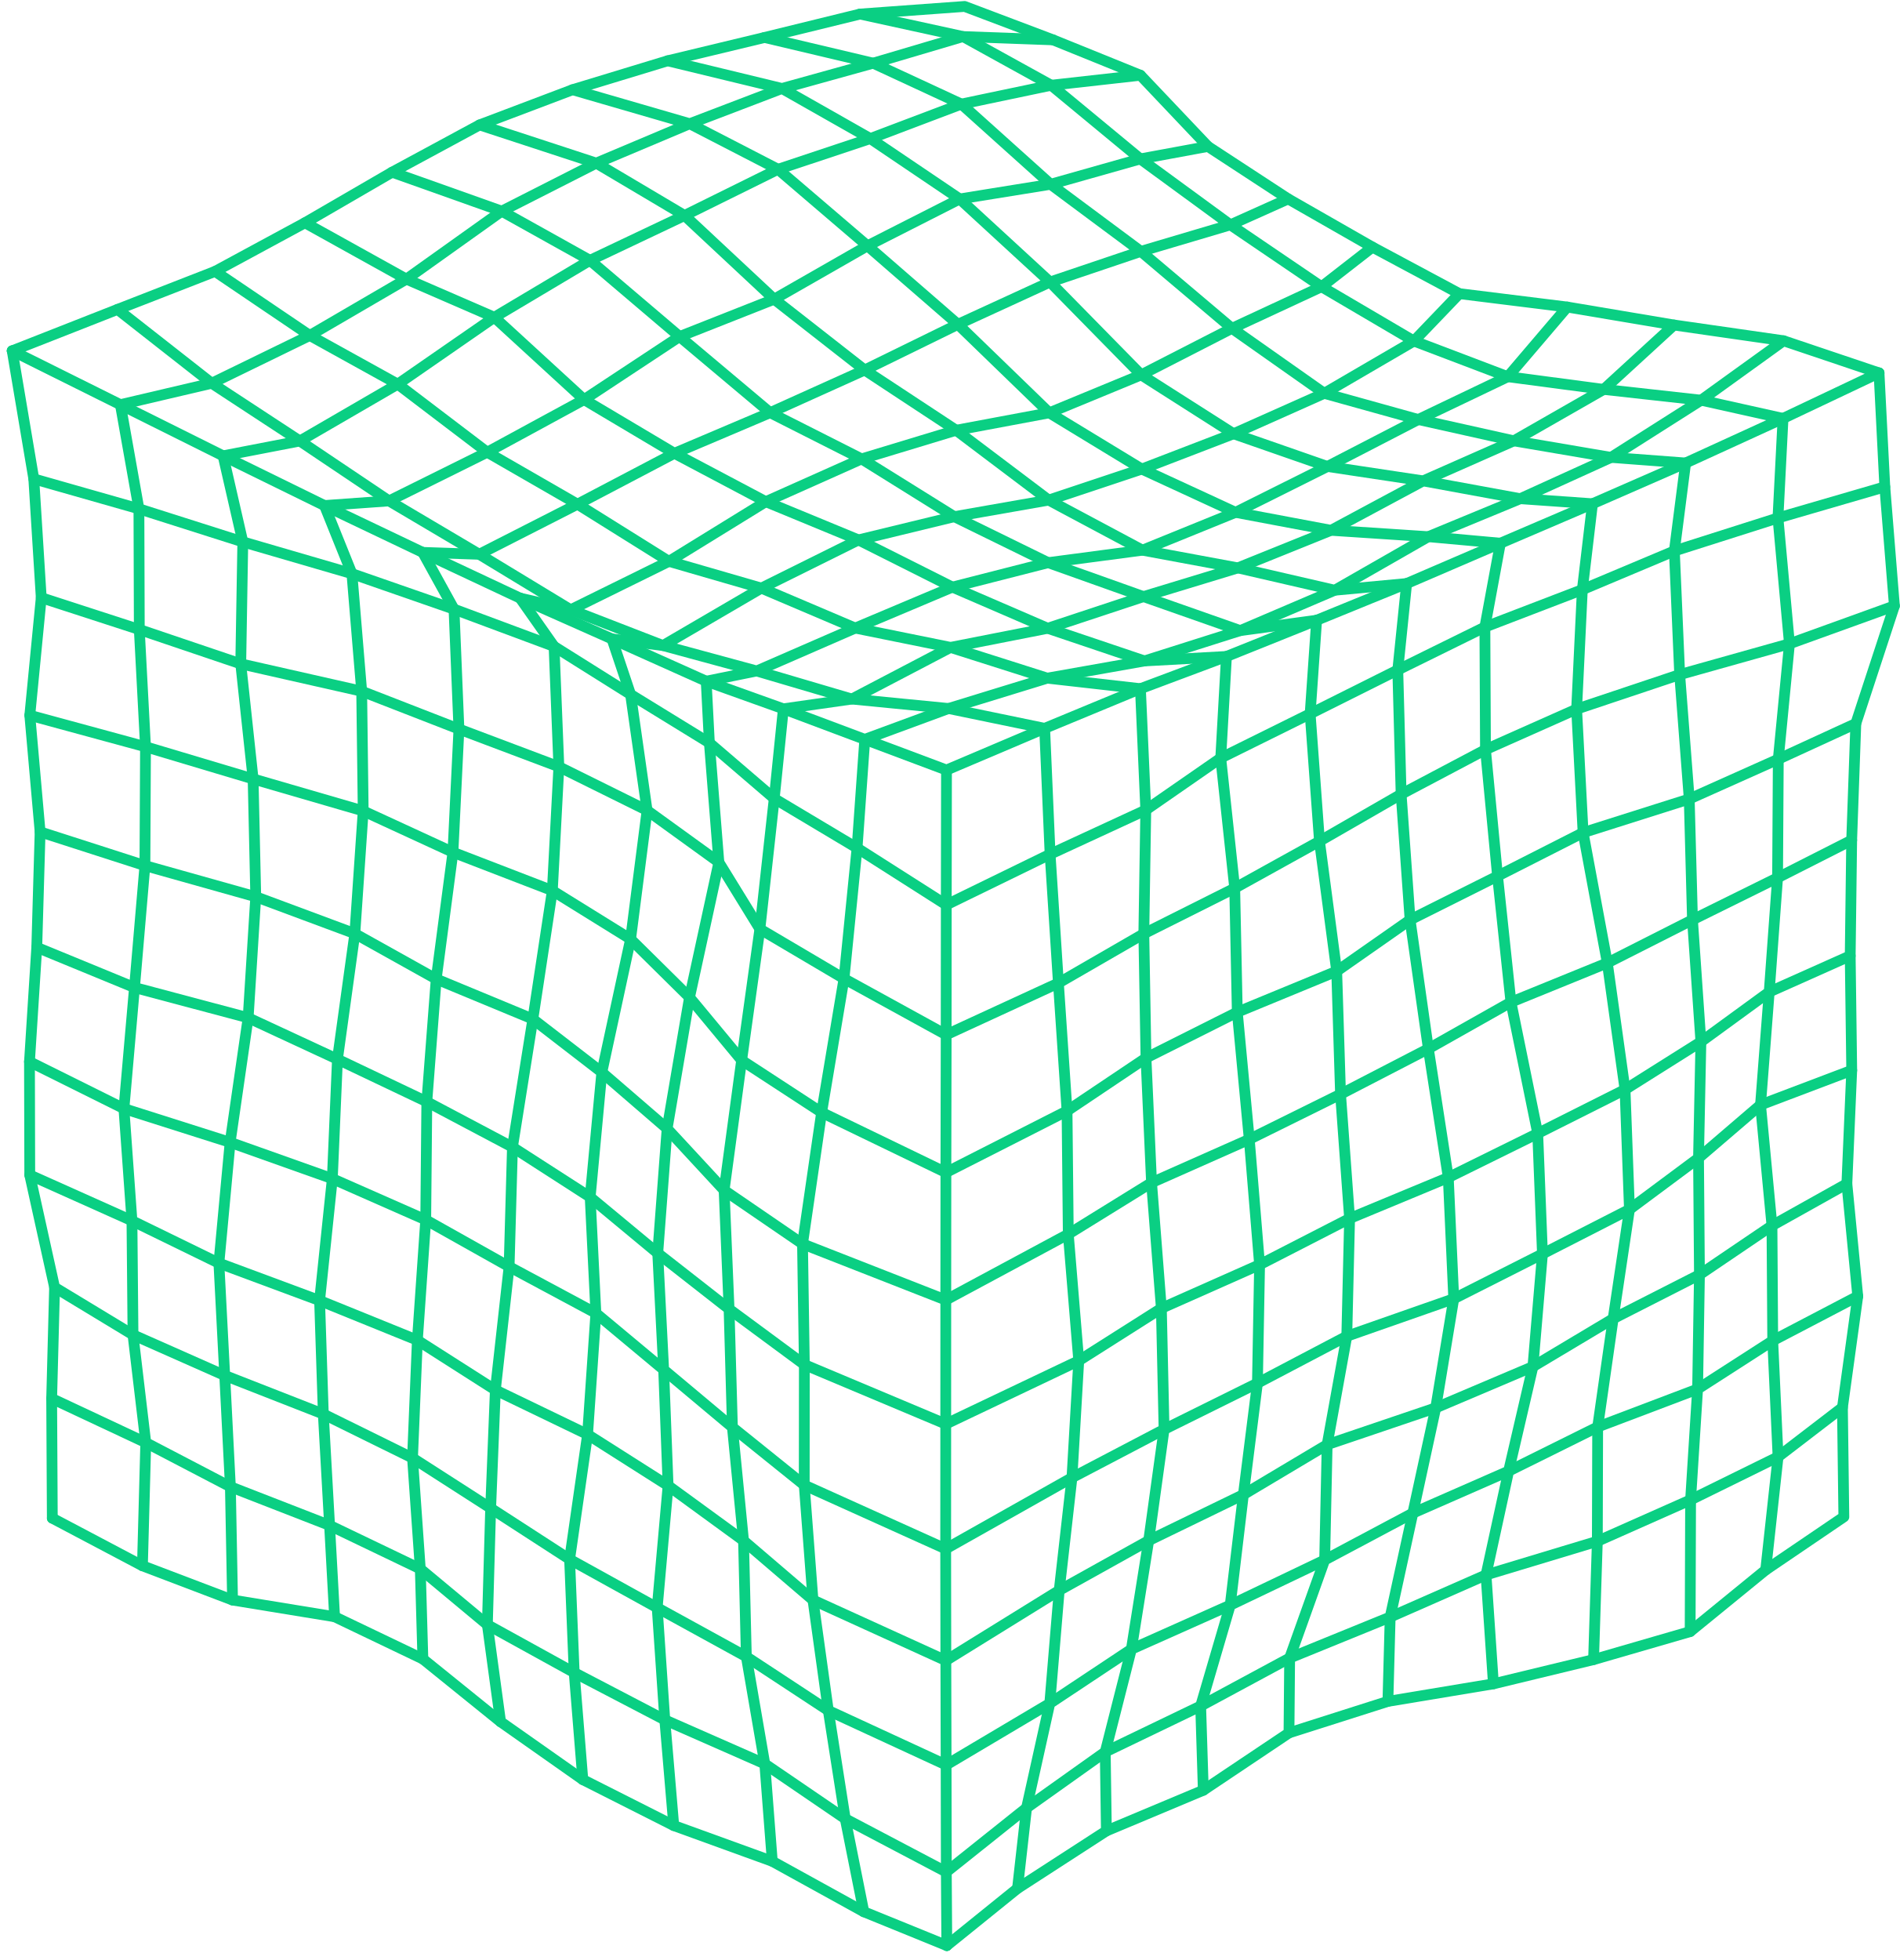
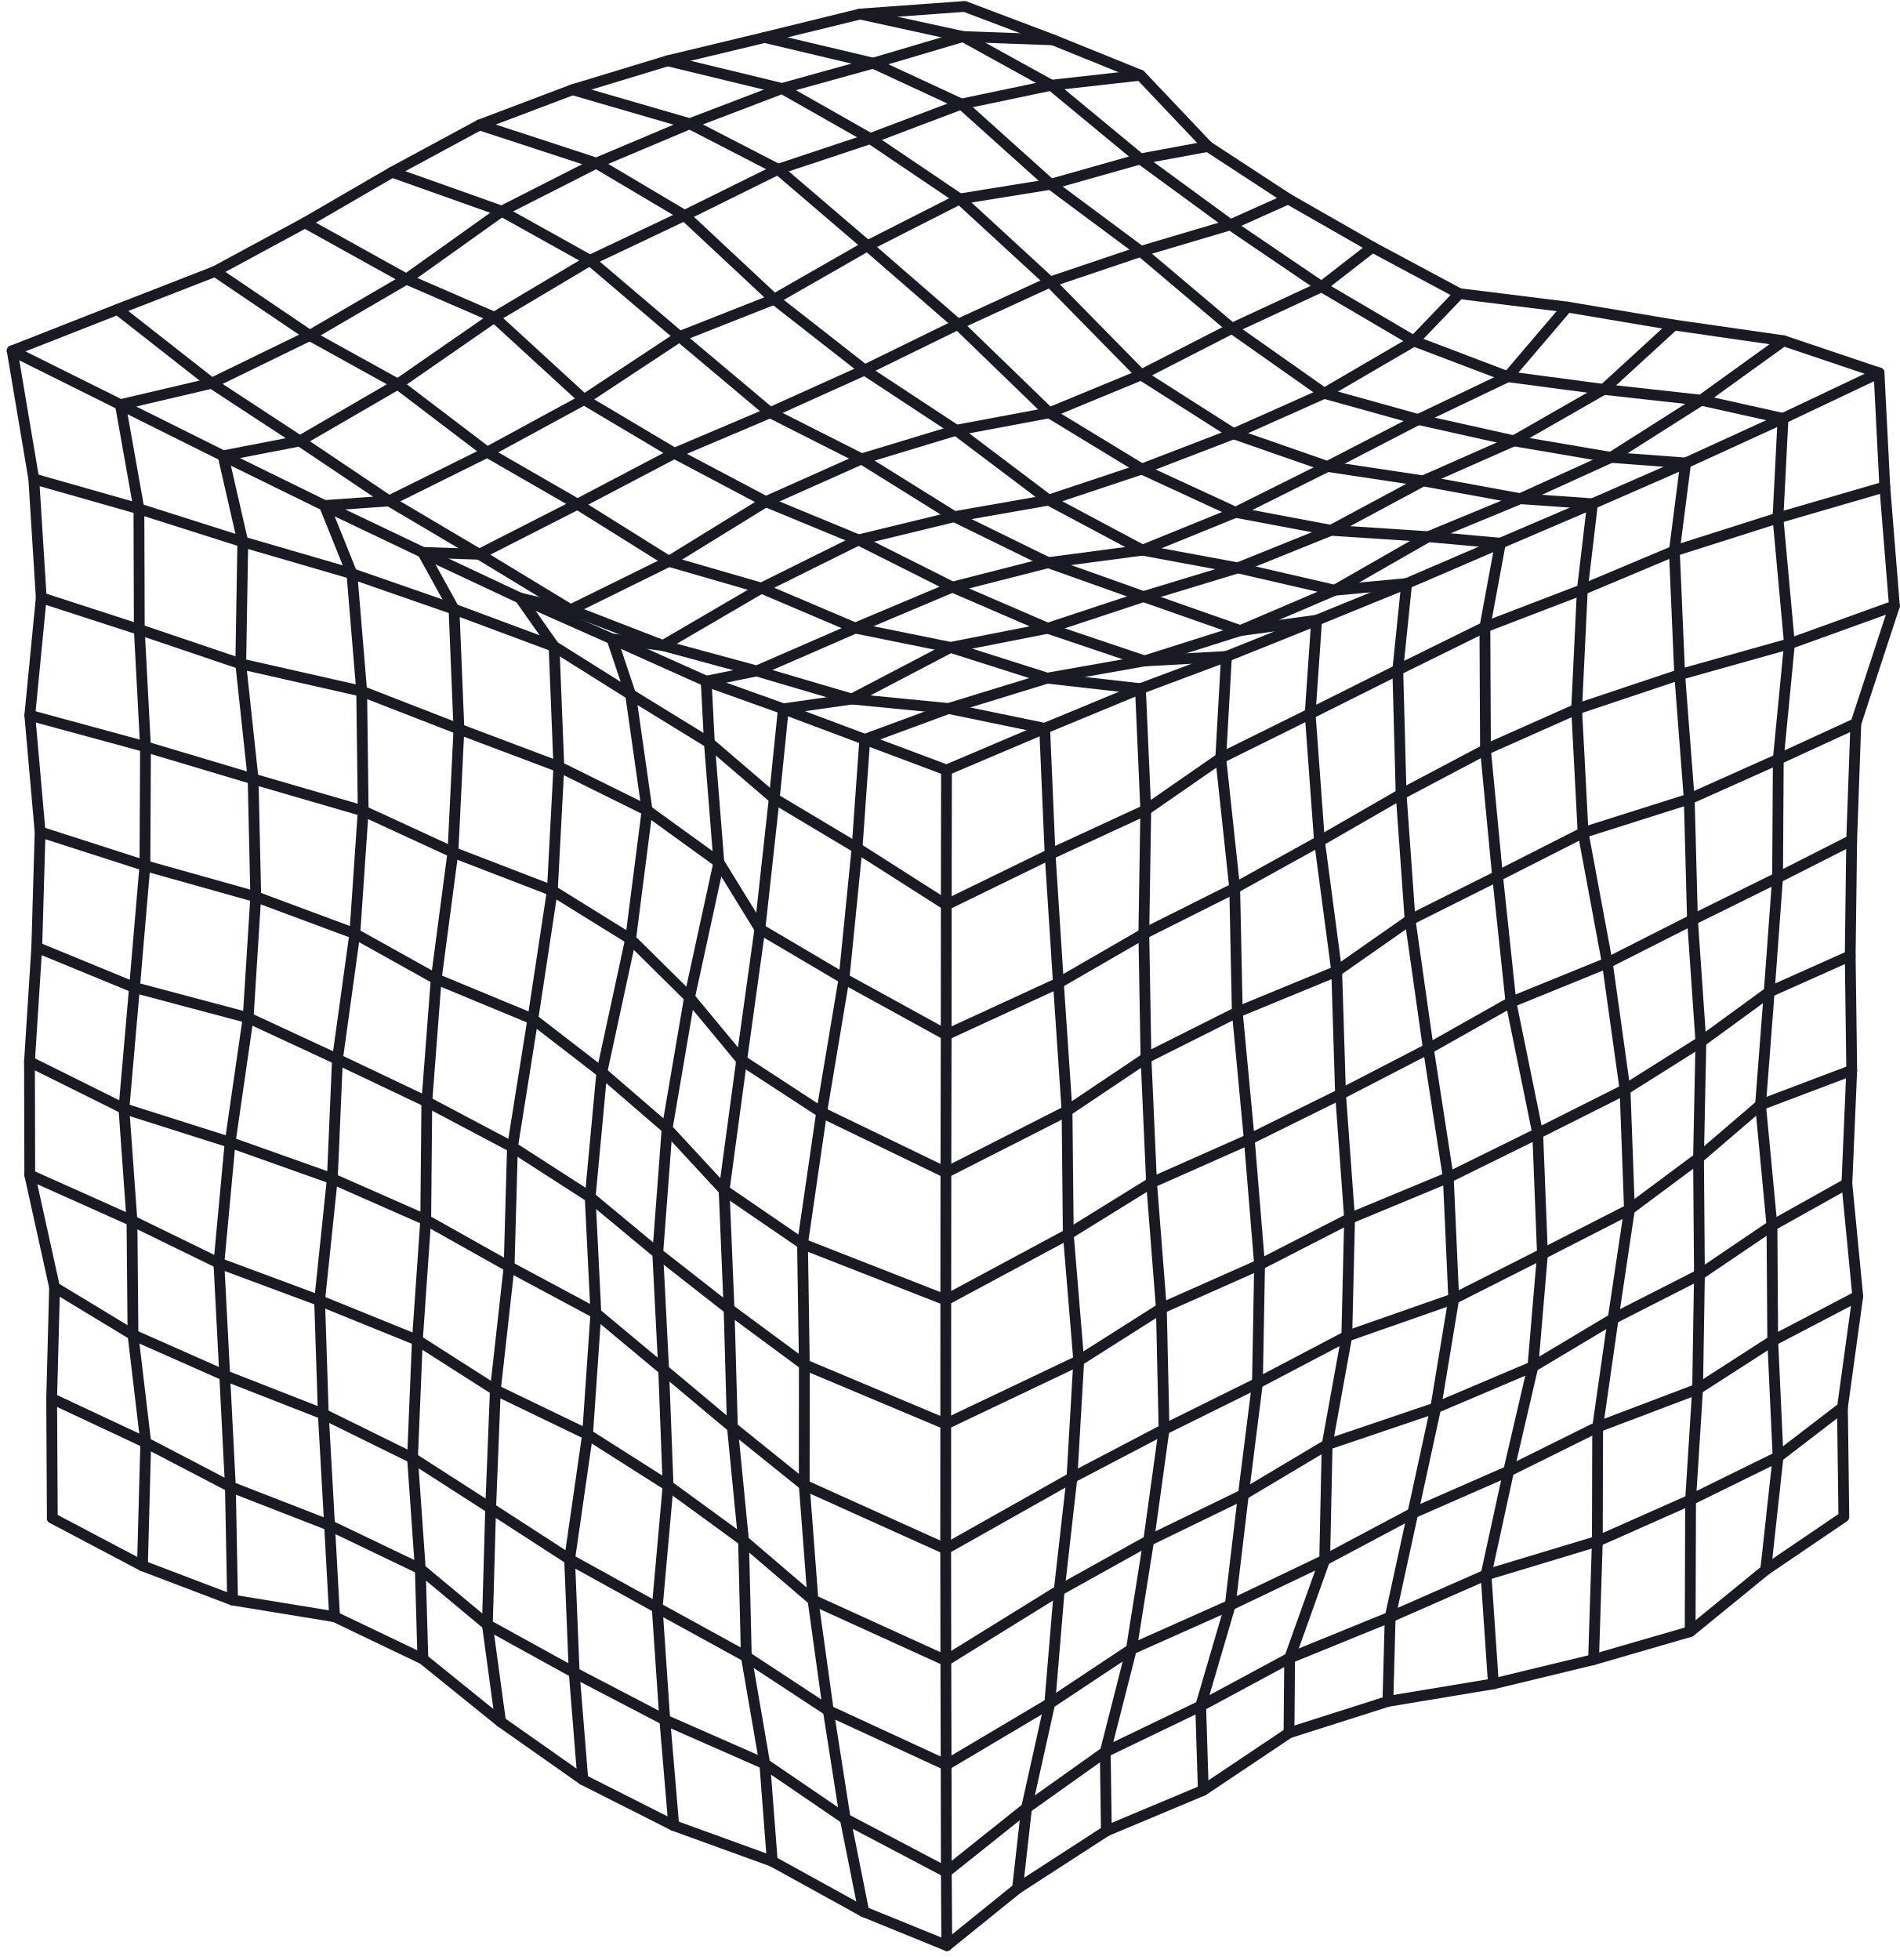
<svg xmlns="http://www.w3.org/2000/svg" width="191" height="197" viewBox="0 0 191 197" fill="none">
-   <path d="M60.503 107.776L63.394 94.392L65.054 81.453L63.394 69.8L61.523 64.218" stroke="#0ACF83" stroke-width="1.085" stroke-linecap="round" stroke-linejoin="round" />
-   <path d="M72.796 119.629L74.559 106.566L76.393 93.372L77.836 80.26L78.753 71.243" stroke="#0ACF83" stroke-width="1.085" stroke-linecap="round" stroke-linejoin="round" />
-   <path d="M105.021 73.207L105.569 85.859L106.404 98.808L107.272 111.66L107.397 124.046L108.449 136.768L107.766 148.524L106.485 159.851L95.087 166.904L81.731 160.822L74.749 154.849L67.165 149.321L59.07 144.178L49.799 139.708L41.96 134.706L32.129 130.719L22.006 126.959L13.266 122.695L12.458 111.427L13.521 99.259L14.569 87.004L14.628 75.058L14.004 63.274L13.966 51.144L12.105 40.673" stroke="#0ACF83" stroke-width="1.085" stroke-linecap="round" stroke-linejoin="round" />
-   <path d="M115.209 106.338L115.768 118.87L116.755 131.499L117.026 143.673L115.48 154.844L113.739 165.764L105.536 171.211L103.203 181.714L102.292 189.808" stroke="#0ACF83" stroke-width="1.085" stroke-linecap="round" stroke-linejoin="round" />
-   <path d="M14.319 157.377L14.655 144.997" stroke="#0ACF83" stroke-width="1.085" stroke-linecap="round" stroke-linejoin="round" />
-   <path d="M114.65 69.22L115.187 81.415L114.992 93.85L115.209 106.338L107.272 111.66L95.093 117.85L82.599 111.812L74.559 106.566L69.318 100.246L63.394 94.392L55.528 89.515L45.535 85.663L36.513 81.507L25.446 78.29L14.628 75.057L2.997 71.894" stroke="#0ACF83" stroke-width="1.085" stroke-linecap="round" stroke-linejoin="round" />
-   <path d="M1.228 35.259L12.106 40.673L21.285 38.52L31.142 33.718L40.858 28.055L50.439 21.224L59.944 16.396L68.819 21.658L77.83 30.073L86.928 37.19L96.124 43.245L105.428 50.265L114.856 55.299L124.448 57.079L134.186 59.325L141.787 54.974L143.588 53.943L152.832 50.124L161.962 45.974L171.017 40.223L179.306 34.25L188.903 37.483" stroke="#0ACF83" stroke-width="1.085" stroke-linecap="round" stroke-linejoin="round" />
-   <path d="M5.259 152.592L5.194 140.559L5.487 129.389" stroke="#0ACF83" stroke-width="1.085" stroke-linecap="round" stroke-linejoin="round" />
-   <path d="M186.57 72.725L186.153 84.448L186.006 96.069L186.158 107.581L185.67 118.979L186.766 130.285L185.225 141.466L185.366 152.462L177.51 157.795L169.915 163.991L160.204 166.806L150.136 169.242L139.529 171.005L129.585 174.173" stroke="#0ACF83" stroke-width="1.085" stroke-linecap="round" stroke-linejoin="round" />
-   <path d="M39.421 17.307L50.439 21.224L59.309 26.166L68.32 33.826L77.424 41.476L86.619 46.125L96.124 43.244L105.487 41.492L114.726 37.678L123.851 33.002L132.857 28.819L137.978 24.837" stroke="#0ACF83" stroke-width="1.085" stroke-linecap="round" stroke-linejoin="round" />
-   <path d="M178.216 134.755L178.753 146.43L177.51 157.795" stroke="#0ACF83" stroke-width="1.085" stroke-linecap="round" stroke-linejoin="round" />
-   <path d="M30.659 22.391L40.858 28.054L49.696 31.89L58.718 40.163L67.799 45.561L77.424 41.476L86.928 37.19L96.303 32.601L105.563 28.347L114.694 25.266L123.851 33.002L133.128 39.534L142.584 42.165L152.192 44.308L161.962 45.973L169.46 46.538" stroke="#0ACF83" stroke-width="1.085" stroke-linecap="round" stroke-linejoin="round" />
-   <path d="M133.421 145.203L133.172 156.796" stroke="#0ACF83" stroke-width="1.085" stroke-linecap="round" stroke-linejoin="round" />
-   <path d="M12.105 40.673L22.429 45.816L32.623 50.813L42.497 55.522L45.654 57.003L52.284 60.117L56.211 61.858L61.523 64.218L65.076 65.813L70.995 68.466L78.752 71.244L85.637 70.262L95.559 65.07L105.287 68.162L115.057 66.432L123.423 63.779L124.687 63.383L132.363 62.341" stroke="#0ACF83" stroke-width="1.085" stroke-linecap="round" stroke-linejoin="round" />
-   <path d="M160.617 143.424L160.584 154.914L160.205 166.806" stroke="#0ACF83" stroke-width="1.085" stroke-linecap="round" stroke-linejoin="round" />
-   <path d="M95.136 188.154L84.975 182.805L76.886 177.287L75.031 166.513L74.749 154.849L73.631 143.456L66.72 137.668L66.123 125.961L67.067 113.44L60.503 107.776" stroke="#0ACF83" stroke-width="1.085" stroke-linecap="round" stroke-linejoin="round" />
-   <path d="M188.903 37.483L189.484 48.935L190.449 60.898L186.57 72.724L178.774 76.305L169.823 80.308L159.152 83.688L150.553 88.055L141.759 92.455L134.381 97.614L124.388 101.732L115.209 106.338" stroke="#0ACF83" stroke-width="1.085" stroke-linecap="round" stroke-linejoin="round" />
-   <path d="M23.379 160.822L23.162 149.435L22.592 138.248L22.006 126.959L23.135 114.818L24.947 102.296L25.712 90.133L25.446 78.29L24.203 66.724L24.41 54.464L22.43 45.816" stroke="#0ACF83" stroke-width="1.085" stroke-linecap="round" stroke-linejoin="round" />
-   <path d="M1.228 35.259L11.818 31.098L21.285 38.519L30.144 44.324L39.112 50.346L39.904 50.812L48.182 55.711L49.935 56.775L57.373 61.288L67.251 56.422L76.99 50.422L86.619 46.125L95.939 51.93L105.379 56.552L114.96 59.964L124.687 63.382L134.186 59.324L141.412 58.652L150.836 54.599L160.096 50.633L169.46 46.537L179.252 42.056L188.903 37.483" stroke="#0ACF83" stroke-width="1.085" stroke-linecap="round" stroke-linejoin="round" />
-   <path d="M177.863 99.703L176.989 111.052L178.14 123.188L178.216 134.755L170.664 139.615L169.959 150.753L169.915 163.99" stroke="#0ACF83" stroke-width="1.085" stroke-linecap="round" stroke-linejoin="round" />
-   <path d="M13.267 122.695L2.991 118.094" stroke="#0ACF83" stroke-width="1.085" stroke-linecap="round" stroke-linejoin="round" />
-   <path d="M3.398 48.132L13.966 51.143L24.41 54.464L35.379 57.659L45.643 61.228L55.702 64.972L63.394 69.8L71.315 74.666L77.836 80.26L86.163 85.234L95.131 90.947L105.569 85.858L115.187 81.415L122.723 76.191L131.712 71.742L140.522 67.337L149.279 63.024L159.076 59.265L168.326 55.375L178.742 52.06L189.484 48.935" stroke="#0ACF83" stroke-width="1.085" stroke-linecap="round" stroke-linejoin="round" />
-   <path d="M76.886 177.287L66.834 172.866L57.725 168.113L48.996 163.301L42.253 157.686L41.471 146.543L41.96 134.706L42.8 122.608L42.909 110.738L43.853 98.401L45.535 85.663L46.137 73.278L45.643 61.229L42.497 55.522" stroke="#0ACF83" stroke-width="1.085" stroke-linecap="round" stroke-linejoin="round" />
-   <path d="M58.593 178.871L57.725 168.113L57.264 156.726L59.07 144.178L59.906 131.988" stroke="#0ACF83" stroke-width="1.085" stroke-linecap="round" stroke-linejoin="round" />
-   <path d="M95.136 188.154L95.115 177.396L95.088 166.904L95.071 155.679L95.077 143.131L95.082 130.664L95.093 117.85L95.12 104.005L95.131 90.947L95.153 77.395" stroke="#0ACF83" stroke-width="1.085" stroke-linecap="round" stroke-linejoin="round" />
-   <path d="M170.664 139.616L160.617 143.424" stroke="#0ACF83" stroke-width="1.085" stroke-linecap="round" stroke-linejoin="round" />
-   <path d="M67.734 183.488L66.834 172.866L66.069 161.593L67.165 149.321L66.72 137.668L59.906 131.988L59.331 120.324L51.519 115.295L42.909 110.738L33.925 106.463L24.947 102.297L13.521 99.258L3.697 95.217" stroke="#0ACF83" stroke-width="1.085" stroke-linecap="round" stroke-linejoin="round" />
-   <path d="M86.462 1.412L96.818 3.674L105.862 4.005" stroke="#0ACF83" stroke-width="1.085" stroke-linecap="round" stroke-linejoin="round" />
-   <path d="M11.818 31.098L21.621 27.278L31.142 33.718L39.985 38.611L48.98 45.452L58.056 50.677L67.799 45.561L76.989 50.422L86.304 54.268L95.749 59.01L105.33 63.149L115.057 66.431L123.298 65.981L127.399 64.337L132.363 62.341L137.745 60.143L141.412 58.652" stroke="#0ACF83" stroke-width="1.085" stroke-linecap="round" stroke-linejoin="round" />
-   <path d="M133.172 156.797L123.678 161.332L120.705 171.472L120.971 179.94" stroke="#0ACF83" stroke-width="1.085" stroke-linecap="round" stroke-linejoin="round" />
-   <path d="M86.841 192.152L77.64 187.079L67.734 183.488L58.593 178.871L50.325 173.055L48.996 163.301L49.327 151.588L49.799 139.707L51.182 127.311L51.519 115.295L53.569 102.426L55.528 89.515L56.184 77.064L55.701 64.972L52.284 60.116" stroke="#0ACF83" stroke-width="1.085" stroke-linecap="round" stroke-linejoin="round" />
-   <path d="M14.655 144.997L5.194 140.56" stroke="#0ACF83" stroke-width="1.085" stroke-linecap="round" stroke-linejoin="round" />
-   <path d="M4.147 60.073L14.004 63.274L24.203 66.724L36.361 69.475L46.137 73.278L56.184 77.065L65.054 81.454L72.27 86.672L76.393 93.372L84.85 98.363L95.12 104.005L106.404 98.808L114.992 93.85L124.128 89.271L132.651 84.551L140.859 79.826L149.338 75.345L158.501 71.271L168.863 67.804L179.898 64.706L190.449 60.898" stroke="#0ACF83" stroke-width="1.085" stroke-linecap="round" stroke-linejoin="round" />
-   <path d="M21.621 27.279L30.659 22.39L39.421 17.307L48.215 12.555L59.944 16.396L69.34 12.435L78.216 17.014L87.21 24.707L96.303 32.6L105.487 41.492L114.786 47.145L124.215 51.496L133.812 53.303L143.072 48.333L152.832 50.123L160.096 50.633" stroke="#0ACF83" stroke-width="1.085" stroke-linecap="round" stroke-linejoin="round" />
-   <path d="M123.298 65.981L122.723 76.191L124.128 89.271L124.388 101.732L125.592 114.514L126.629 127.116L126.412 139.024L125.001 150.221L123.677 161.332L113.739 165.764L111.113 176.088L111.227 184.025L102.292 189.808L95.185 195.548" stroke="#0ACF83" stroke-width="1.085" stroke-linecap="round" stroke-linejoin="round" />
-   <path d="M42.252 157.687L33.133 153.314L23.162 149.435L14.655 144.997L13.37 134.163L13.266 122.695" stroke="#0ACF83" stroke-width="1.085" stroke-linecap="round" stroke-linejoin="round" />
-   <path d="M50.325 173.056L42.513 166.746L33.638 162.498L23.379 160.822L14.319 157.377L5.259 152.592" stroke="#0ACF83" stroke-width="1.085" stroke-linecap="round" stroke-linejoin="round" />
-   <path d="M67.121 6.11L76.865 3.766L87.78 6.348L96.65 10.461L105.623 18.522L114.639 15.973L121.437 14.719" stroke="#0ACF83" stroke-width="1.085" stroke-linecap="round" stroke-linejoin="round" />
-   <path d="M179.252 42.056L178.742 52.06L179.898 64.706L178.775 76.305L178.704 88.224L177.863 99.703L170.995 104.71L163.368 109.512L154.59 113.922L145.6 118.354L135.678 122.472L126.629 127.116L116.755 131.499L108.45 136.767L95.077 143.131L80.863 137.158L73.295 131.57L72.796 119.629L67.067 113.439L69.319 100.245L72.27 86.672L71.315 74.666L70.995 68.465" stroke="#0ACF83" stroke-width="1.085" stroke-linecap="round" stroke-linejoin="round" />
-   <path d="M57.562 9.018L67.121 6.11L78.617 8.893L87.78 6.349L96.818 3.674L105.683 8.568L114.639 15.973L123.694 22.597" stroke="#0ACF83" stroke-width="1.085" stroke-linecap="round" stroke-linejoin="round" />
-   <path d="M48.215 12.555L57.562 9.018L69.34 12.436L78.617 8.893L87.493 13.928L96.65 10.461L105.683 8.568L114.65 7.564L121.437 14.72L129.504 19.993L137.978 24.837L146.713 29.514L157.557 30.859" stroke="#0ACF83" stroke-width="1.085" stroke-linecap="round" stroke-linejoin="round" />
-   <path d="M59.906 131.988L51.182 127.312L42.801 122.608L33.41 118.469L23.135 114.818L12.458 111.427L2.964 106.707" stroke="#0ACF83" stroke-width="1.085" stroke-linecap="round" stroke-linejoin="round" />
-   <path d="M76.865 3.766L86.462 1.412L96.975 0.647L105.862 4.005L114.65 7.564" stroke="#0ACF83" stroke-width="1.085" stroke-linecap="round" stroke-linejoin="round" />
-   <path d="M77.64 187.079L76.886 177.287" stroke="#0ACF83" stroke-width="1.085" stroke-linecap="round" stroke-linejoin="round" />
-   <path d="M186.158 107.581L176.99 111.053L170.757 116.396L170.849 128.125L170.664 139.616" stroke="#0ACF83" stroke-width="1.085" stroke-linecap="round" stroke-linejoin="round" />
-   <path d="M186.766 130.284L178.216 134.754" stroke="#0ACF83" stroke-width="1.085" stroke-linecap="round" stroke-linejoin="round" />
-   <path d="M132.363 62.341L131.712 71.742L132.651 84.551L134.381 97.615L134.767 109.978L135.678 122.472L135.396 134.304L133.421 145.203L125.001 150.222L115.48 154.844L106.486 159.851L105.536 171.211L95.115 177.396L83.272 171.927L75.031 166.513L66.069 161.592L57.264 156.726L49.327 151.589L41.471 146.543L32.504 142.127L22.592 138.248L13.37 134.163L5.487 129.389L2.992 118.094L2.964 106.707L3.697 95.217L4.033 83.612L2.997 71.894L4.147 60.073L3.398 48.133L1.228 35.259" stroke="#0ACF83" stroke-width="1.085" stroke-linecap="round" stroke-linejoin="round" />
-   <path d="M33.638 162.498L33.133 153.314L32.504 142.127L32.13 130.718L33.41 118.469L33.925 106.463L35.672 93.839L36.513 81.507L36.361 69.475L35.379 57.659L32.623 50.812" stroke="#0ACF83" stroke-width="1.085" stroke-linecap="round" stroke-linejoin="round" />
-   <path d="M42.513 166.746L42.253 157.687" stroke="#0ACF83" stroke-width="1.085" stroke-linecap="round" stroke-linejoin="round" />
-   <path d="M95.185 195.548L86.841 192.152L84.975 182.805L83.272 171.927L81.731 160.822L80.852 149.267L80.863 137.158L80.679 125.022L82.599 111.812L84.85 98.363L86.163 85.235L86.939 74.314" stroke="#0ACF83" stroke-width="1.085" stroke-linecap="round" stroke-linejoin="round" />
-   <path d="M186.006 96.069L177.863 99.704" stroke="#0ACF83" stroke-width="1.085" stroke-linecap="round" stroke-linejoin="round" />
-   <path d="M169.46 46.537L168.326 55.375L168.863 67.803L169.823 80.308L170.149 92.45L170.995 104.71L170.756 116.396L163.812 121.56L155.067 126.031L146.148 130.539L135.396 134.304L126.412 139.024L117.026 143.673L107.766 148.523L95.071 155.679L80.852 149.266L73.631 143.456L73.295 131.57L66.123 125.96L59.331 120.324L60.503 107.775L53.569 102.426L43.853 98.401L35.672 93.838L25.712 90.133L14.569 87.003L4.033 83.612" stroke="#0ACF83" stroke-width="1.085" stroke-linecap="round" stroke-linejoin="round" />
-   <path d="M86.939 74.314L95.153 77.395L105.021 73.207" stroke="#0ACF83" stroke-width="1.085" stroke-linecap="round" stroke-linejoin="round" />
-   <path d="M78.753 71.243L86.939 74.314L95.359 71.211L105.287 68.162L114.65 69.22" stroke="#0ACF83" stroke-width="1.085" stroke-linecap="round" stroke-linejoin="round" />
-   <path d="M141.412 58.651L140.522 67.337L140.859 79.825L141.759 92.455L143.598 105.41L145.6 118.354L146.148 130.539L144.336 141.503L142.036 152.082L139.757 162.531L129.65 166.648L120.704 171.471L111.113 176.088L103.203 181.714L95.136 188.153L95.185 195.548" stroke="#0ACF83" stroke-width="1.085" stroke-linecap="round" stroke-linejoin="round" />
-   <path d="M160.096 50.634L159.076 59.265L158.501 71.271L159.152 83.689L161.588 96.785L163.368 109.512L163.813 121.561L162.174 132.542L160.617 143.424L151.666 147.862L149.393 158.294L150.136 169.242" stroke="#0ACF83" stroke-width="1.085" stroke-linecap="round" stroke-linejoin="round" />
-   <path d="M185.67 118.979L178.14 123.188L170.849 128.125L162.174 132.541L154.107 137.359L144.336 141.503L133.421 145.203" stroke="#0ACF83" stroke-width="1.085" stroke-linecap="round" stroke-linejoin="round" />
-   <path d="M150.836 54.599L149.279 63.024L149.338 75.345L150.553 88.055L151.899 100.729L154.59 113.922L155.067 126.031L154.107 137.358L151.665 147.861L142.036 152.082L133.171 156.797L129.651 166.648L129.585 174.173L120.97 179.94L111.227 184.025" stroke="#0ACF83" stroke-width="1.085" stroke-linecap="round" stroke-linejoin="round" />
-   <path d="M139.757 162.531L139.53 171.005" stroke="#0ACF83" stroke-width="1.085" stroke-linecap="round" stroke-linejoin="round" />
-   <path d="M186.153 84.448L178.704 88.224L170.149 92.45L161.588 96.784L151.899 100.728L143.598 105.41L134.766 109.978L125.593 114.513L115.768 118.87L107.397 124.045L95.082 130.664L80.678 125.022L72.796 119.629" stroke="#0ACF83" stroke-width="1.085" stroke-linecap="round" stroke-linejoin="round" />
-   <path d="M185.225 141.465L178.753 146.429L169.959 150.753L160.584 154.914L149.392 158.294L139.757 162.531" stroke="#0ACF83" stroke-width="1.085" stroke-linecap="round" stroke-linejoin="round" />
-   <path d="M22.43 45.816L30.144 44.324L39.985 38.612L49.696 31.89L59.309 26.167L68.819 21.659L78.216 17.015L87.493 13.928L96.482 19.998L105.563 28.348L114.726 37.679L124.014 43.597L133.454 46.885L143.072 48.334L152.192 44.308L161.225 39.138L168.288 32.666L179.306 34.25" stroke="#0ACF83" stroke-width="1.085" stroke-linecap="round" stroke-linejoin="round" />
-   <path d="M32.623 50.812L39.112 50.346L48.98 45.453L58.718 40.163L68.32 33.827L77.83 30.072L87.21 24.707L96.482 19.998L105.623 18.523L114.694 25.266L123.694 22.597L132.857 28.819L142.145 34.277L151.584 37.863L161.225 39.138L171.017 40.223L179.252 42.056" stroke="#0ACF83" stroke-width="1.085" stroke-linecap="round" stroke-linejoin="round" />
-   <path d="M123.694 22.597L129.504 19.993" stroke="#0ACF83" stroke-width="1.085" stroke-linecap="round" stroke-linejoin="round" />
-   <path d="M42.497 55.521L48.182 55.711L58.056 50.677L67.252 56.422L76.539 59.113L85.979 63.127L95.56 65.069L105.33 63.149L114.96 59.964L124.448 57.078L133.812 53.302L143.588 53.943L150.836 54.599" stroke="#0ACF83" stroke-width="1.085" stroke-linecap="round" stroke-linejoin="round" />
-   <path d="M52.284 60.117L57.373 61.288L61.013 62.699L66.655 64.885L76.073 67.441L85.979 63.128L95.75 59.01L105.379 56.552L114.857 55.299L124.215 51.496L133.454 46.885L142.584 42.165L151.584 37.863L157.557 30.859L168.288 32.666" stroke="#0ACF83" stroke-width="1.085" stroke-linecap="round" stroke-linejoin="round" />
-   <path d="M70.995 68.466L76.072 67.44L85.637 70.261L95.359 71.211L105.021 73.207L114.65 69.22L118.762 67.679L123.298 65.981" stroke="#0ACF83" stroke-width="1.085" stroke-linecap="round" stroke-linejoin="round" />
-   <path d="M61.523 64.218L66.655 64.885L76.539 59.113L86.304 54.268L95.939 51.93L105.428 50.265L114.786 47.145L124.014 43.597L133.128 39.534L142.144 34.277L146.712 29.514" stroke="#0ACF83" stroke-width="1.085" stroke-linecap="round" stroke-linejoin="round" />
+   <path d="M60.503 107.776L63.394 94.392L65.054 81.453L63.394 69.8L61.523 64.218" stroke="#1A1A24" stroke-width="1.085" stroke-linecap="round" stroke-linejoin="round" />
+   <path d="M72.796 119.629L74.559 106.566L76.393 93.372L77.836 80.26L78.753 71.243" stroke="#1A1A24" stroke-width="1.085" stroke-linecap="round" stroke-linejoin="round" />
+   <path d="M105.021 73.207L105.569 85.859L106.404 98.808L107.272 111.66L107.397 124.046L108.449 136.768L107.766 148.524L106.485 159.851L95.087 166.904L81.731 160.822L74.749 154.849L67.165 149.321L59.07 144.178L49.799 139.708L41.96 134.706L32.129 130.719L22.006 126.959L13.266 122.695L12.458 111.427L13.521 99.259L14.569 87.004L14.628 75.058L14.004 63.274L13.966 51.144L12.105 40.673" stroke="#1A1A24" stroke-width="1.085" stroke-linecap="round" stroke-linejoin="round" />
+   <path d="M115.209 106.338L115.768 118.87L116.755 131.499L117.026 143.673L115.48 154.844L113.739 165.764L105.536 171.211L103.203 181.714L102.292 189.808" stroke="#1A1A24" stroke-width="1.085" stroke-linecap="round" stroke-linejoin="round" />
+   <path d="M14.319 157.377L14.655 144.997" stroke="#1A1A24" stroke-width="1.085" stroke-linecap="round" stroke-linejoin="round" />
+   <path d="M114.65 69.22L115.187 81.415L114.992 93.85L115.209 106.338L107.272 111.66L95.093 117.85L82.599 111.812L74.559 106.566L69.318 100.246L63.394 94.392L55.528 89.515L45.535 85.663L36.513 81.507L25.446 78.29L14.628 75.057L2.997 71.894" stroke="#1A1A24" stroke-width="1.085" stroke-linecap="round" stroke-linejoin="round" />
+   <path d="M1.228 35.259L12.106 40.673L21.285 38.52L31.142 33.718L40.858 28.055L50.439 21.224L59.944 16.396L68.819 21.658L77.83 30.073L86.928 37.19L96.124 43.245L105.428 50.265L114.856 55.299L124.448 57.079L134.186 59.325L141.787 54.974L143.588 53.943L152.832 50.124L161.962 45.974L171.017 40.223L179.306 34.25L188.903 37.483" stroke="#1A1A24" stroke-width="1.085" stroke-linecap="round" stroke-linejoin="round" />
+   <path d="M5.259 152.592L5.194 140.559L5.487 129.389" stroke="#1A1A24" stroke-width="1.085" stroke-linecap="round" stroke-linejoin="round" />
+   <path d="M186.57 72.725L186.153 84.448L186.006 96.069L186.158 107.581L185.67 118.979L186.766 130.285L185.225 141.466L185.366 152.462L177.51 157.795L169.915 163.991L160.204 166.806L150.136 169.242L139.529 171.005L129.585 174.173" stroke="#1A1A24" stroke-width="1.085" stroke-linecap="round" stroke-linejoin="round" />
+   <path d="M39.421 17.307L50.439 21.224L59.309 26.166L68.32 33.826L77.424 41.476L86.619 46.125L96.124 43.244L105.487 41.492L114.726 37.678L123.851 33.002L132.857 28.819L137.978 24.837" stroke="#1A1A24" stroke-width="1.085" stroke-linecap="round" stroke-linejoin="round" />
+   <path d="M178.216 134.755L178.753 146.43L177.51 157.795" stroke="#1A1A24" stroke-width="1.085" stroke-linecap="round" stroke-linejoin="round" />
+   <path d="M30.659 22.391L40.858 28.054L49.696 31.89L58.718 40.163L67.799 45.561L77.424 41.476L86.928 37.19L96.303 32.601L105.563 28.347L114.694 25.266L123.851 33.002L133.128 39.534L142.584 42.165L152.192 44.308L161.962 45.973L169.46 46.538" stroke="#1A1A24" stroke-width="1.085" stroke-linecap="round" stroke-linejoin="round" />
+   <path d="M133.421 145.203L133.172 156.796" stroke="#1A1A24" stroke-width="1.085" stroke-linecap="round" stroke-linejoin="round" />
+   <path d="M12.105 40.673L22.429 45.816L32.623 50.813L42.497 55.522L45.654 57.003L52.284 60.117L56.211 61.858L61.523 64.218L65.076 65.813L70.995 68.466L78.752 71.244L85.637 70.262L95.559 65.07L105.287 68.162L115.057 66.432L123.423 63.779L124.687 63.383L132.363 62.341" stroke="#1A1A24" stroke-width="1.085" stroke-linecap="round" stroke-linejoin="round" />
+   <path d="M160.617 143.424L160.584 154.914L160.205 166.806" stroke="#1A1A24" stroke-width="1.085" stroke-linecap="round" stroke-linejoin="round" />
+   <path d="M95.136 188.154L84.975 182.805L76.886 177.287L75.031 166.513L74.749 154.849L73.631 143.456L66.72 137.668L66.123 125.961L67.067 113.44L60.503 107.776" stroke="#1A1A24" stroke-width="1.085" stroke-linecap="round" stroke-linejoin="round" />
+   <path d="M188.903 37.483L189.484 48.935L190.449 60.898L186.57 72.724L178.774 76.305L169.823 80.308L159.152 83.688L150.553 88.055L141.759 92.455L134.381 97.614L124.388 101.732L115.209 106.338" stroke="#1A1A24" stroke-width="1.085" stroke-linecap="round" stroke-linejoin="round" />
+   <path d="M23.379 160.822L23.162 149.435L22.592 138.248L22.006 126.959L23.135 114.818L24.947 102.296L25.712 90.133L25.446 78.29L24.203 66.724L24.41 54.464L22.43 45.816" stroke="#1A1A24" stroke-width="1.085" stroke-linecap="round" stroke-linejoin="round" />
+   <path d="M1.228 35.259L11.818 31.098L21.285 38.519L30.144 44.324L39.112 50.346L39.904 50.812L48.182 55.711L49.935 56.775L57.373 61.288L67.251 56.422L76.99 50.422L86.619 46.125L95.939 51.93L105.379 56.552L114.96 59.964L124.687 63.382L134.186 59.324L141.412 58.652L150.836 54.599L160.096 50.633L169.46 46.537L179.252 42.056L188.903 37.483" stroke="#1A1A24" stroke-width="1.085" stroke-linecap="round" stroke-linejoin="round" />
+   <path d="M177.863 99.703L176.989 111.052L178.14 123.188L178.216 134.755L170.664 139.615L169.959 150.753L169.915 163.99" stroke="#1A1A24" stroke-width="1.085" stroke-linecap="round" stroke-linejoin="round" />
+   <path d="M13.267 122.695L2.991 118.094" stroke="#1A1A24" stroke-width="1.085" stroke-linecap="round" stroke-linejoin="round" />
+   <path d="M3.398 48.132L13.966 51.143L24.41 54.464L35.379 57.659L45.643 61.228L55.702 64.972L63.394 69.8L71.315 74.666L77.836 80.26L86.163 85.234L95.131 90.947L105.569 85.858L115.187 81.415L122.723 76.191L131.712 71.742L140.522 67.337L149.279 63.024L159.076 59.265L168.326 55.375L178.742 52.06L189.484 48.935" stroke="#1A1A24" stroke-width="1.085" stroke-linecap="round" stroke-linejoin="round" />
+   <path d="M76.886 177.287L66.834 172.866L57.725 168.113L48.996 163.301L42.253 157.686L41.471 146.543L41.96 134.706L42.8 122.608L42.909 110.738L43.853 98.401L45.535 85.663L46.137 73.278L45.643 61.229L42.497 55.522" stroke="#1A1A24" stroke-width="1.085" stroke-linecap="round" stroke-linejoin="round" />
+   <path d="M58.593 178.871L57.725 168.113L57.264 156.726L59.07 144.178L59.906 131.988" stroke="#1A1A24" stroke-width="1.085" stroke-linecap="round" stroke-linejoin="round" />
+   <path d="M95.136 188.154L95.115 177.396L95.088 166.904L95.071 155.679L95.077 143.131L95.082 130.664L95.093 117.85L95.12 104.005L95.131 90.947L95.153 77.395" stroke="#1A1A24" stroke-width="1.085" stroke-linecap="round" stroke-linejoin="round" />
+   <path d="M170.664 139.616L160.617 143.424" stroke="#1A1A24" stroke-width="1.085" stroke-linecap="round" stroke-linejoin="round" />
+   <path d="M67.734 183.488L66.834 172.866L66.069 161.593L67.165 149.321L66.72 137.668L59.906 131.988L59.331 120.324L51.519 115.295L42.909 110.738L33.925 106.463L24.947 102.297L13.521 99.258L3.697 95.217" stroke="#1A1A24" stroke-width="1.085" stroke-linecap="round" stroke-linejoin="round" />
+   <path d="M86.462 1.412L96.818 3.674L105.862 4.005" stroke="#1A1A24" stroke-width="1.085" stroke-linecap="round" stroke-linejoin="round" />
+   <path d="M11.818 31.098L21.621 27.278L31.142 33.718L39.985 38.611L48.98 45.452L58.056 50.677L67.799 45.561L76.989 50.422L86.304 54.268L95.749 59.01L105.33 63.149L115.057 66.431L123.298 65.981L127.399 64.337L132.363 62.341L137.745 60.143L141.412 58.652" stroke="#1A1A24" stroke-width="1.085" stroke-linecap="round" stroke-linejoin="round" />
+   <path d="M133.172 156.797L123.678 161.332L120.705 171.472L120.971 179.94" stroke="#1A1A24" stroke-width="1.085" stroke-linecap="round" stroke-linejoin="round" />
+   <path d="M86.841 192.152L77.64 187.079L67.734 183.488L58.593 178.871L50.325 173.055L48.996 163.301L49.327 151.588L49.799 139.707L51.182 127.311L51.519 115.295L53.569 102.426L55.528 89.515L56.184 77.064L55.701 64.972L52.284 60.116" stroke="#1A1A24" stroke-width="1.085" stroke-linecap="round" stroke-linejoin="round" />
+   <path d="M14.655 144.997L5.194 140.56" stroke="#1A1A24" stroke-width="1.085" stroke-linecap="round" stroke-linejoin="round" />
+   <path d="M4.147 60.073L14.004 63.274L24.203 66.724L36.361 69.475L46.137 73.278L56.184 77.065L65.054 81.454L72.27 86.672L76.393 93.372L84.85 98.363L95.12 104.005L106.404 98.808L114.992 93.85L124.128 89.271L132.651 84.551L140.859 79.826L149.338 75.345L158.501 71.271L168.863 67.804L179.898 64.706L190.449 60.898" stroke="#1A1A24" stroke-width="1.085" stroke-linecap="round" stroke-linejoin="round" />
+   <path d="M21.621 27.279L30.659 22.39L39.421 17.307L48.215 12.555L59.944 16.396L69.34 12.435L78.216 17.014L87.21 24.707L96.303 32.6L105.487 41.492L114.786 47.145L124.215 51.496L133.812 53.303L143.072 48.333L152.832 50.123L160.096 50.633" stroke="#1A1A24" stroke-width="1.085" stroke-linecap="round" stroke-linejoin="round" />
+   <path d="M123.298 65.981L122.723 76.191L124.128 89.271L124.388 101.732L125.592 114.514L126.629 127.116L126.412 139.024L125.001 150.221L123.677 161.332L113.739 165.764L111.113 176.088L111.227 184.025L102.292 189.808L95.185 195.548" stroke="#1A1A24" stroke-width="1.085" stroke-linecap="round" stroke-linejoin="round" />
+   <path d="M42.252 157.687L33.133 153.314L23.162 149.435L14.655 144.997L13.37 134.163L13.266 122.695" stroke="#1A1A24" stroke-width="1.085" stroke-linecap="round" stroke-linejoin="round" />
+   <path d="M50.325 173.056L42.513 166.746L33.638 162.498L23.379 160.822L14.319 157.377L5.259 152.592" stroke="#1A1A24" stroke-width="1.085" stroke-linecap="round" stroke-linejoin="round" />
+   <path d="M67.121 6.11L76.865 3.766L87.78 6.348L96.65 10.461L105.623 18.522L114.639 15.973L121.437 14.719" stroke="#1A1A24" stroke-width="1.085" stroke-linecap="round" stroke-linejoin="round" />
+   <path d="M179.252 42.056L178.742 52.06L179.898 64.706L178.775 76.305L178.704 88.224L177.863 99.703L170.995 104.71L163.368 109.512L154.59 113.922L145.6 118.354L135.678 122.472L126.629 127.116L116.755 131.499L108.45 136.767L95.077 143.131L80.863 137.158L73.295 131.57L72.796 119.629L67.067 113.439L69.319 100.245L72.27 86.672L71.315 74.666L70.995 68.465" stroke="#1A1A24" stroke-width="1.085" stroke-linecap="round" stroke-linejoin="round" />
+   <path d="M57.562 9.018L67.121 6.11L78.617 8.893L87.78 6.349L96.818 3.674L105.683 8.568L114.639 15.973L123.694 22.597" stroke="#1A1A24" stroke-width="1.085" stroke-linecap="round" stroke-linejoin="round" />
+   <path d="M48.215 12.555L57.562 9.018L69.34 12.436L78.617 8.893L87.493 13.928L96.65 10.461L105.683 8.568L114.65 7.564L121.437 14.72L129.504 19.993L137.978 24.837L146.713 29.514L157.557 30.859" stroke="#1A1A24" stroke-width="1.085" stroke-linecap="round" stroke-linejoin="round" />
+   <path d="M59.906 131.988L51.182 127.312L42.801 122.608L33.41 118.469L23.135 114.818L12.458 111.427L2.964 106.707" stroke="#1A1A24" stroke-width="1.085" stroke-linecap="round" stroke-linejoin="round" />
+   <path d="M76.865 3.766L86.462 1.412L96.975 0.647L105.862 4.005L114.65 7.564" stroke="#1A1A24" stroke-width="1.085" stroke-linecap="round" stroke-linejoin="round" />
+   <path d="M77.64 187.079L76.886 177.287" stroke="#1A1A24" stroke-width="1.085" stroke-linecap="round" stroke-linejoin="round" />
+   <path d="M186.158 107.581L176.99 111.053L170.757 116.396L170.849 128.125L170.664 139.616" stroke="#1A1A24" stroke-width="1.085" stroke-linecap="round" stroke-linejoin="round" />
+   <path d="M186.766 130.284L178.216 134.754" stroke="#1A1A24" stroke-width="1.085" stroke-linecap="round" stroke-linejoin="round" />
+   <path d="M132.363 62.341L131.712 71.742L132.651 84.551L134.381 97.615L134.767 109.978L135.678 122.472L135.396 134.304L133.421 145.203L125.001 150.222L115.48 154.844L106.486 159.851L105.536 171.211L95.115 177.396L83.272 171.927L75.031 166.513L66.069 161.592L57.264 156.726L49.327 151.589L41.471 146.543L32.504 142.127L22.592 138.248L13.37 134.163L5.487 129.389L2.992 118.094L2.964 106.707L3.697 95.217L4.033 83.612L2.997 71.894L4.147 60.073L3.398 48.133L1.228 35.259" stroke="#1A1A24" stroke-width="1.085" stroke-linecap="round" stroke-linejoin="round" />
+   <path d="M33.638 162.498L33.133 153.314L32.504 142.127L32.13 130.718L33.41 118.469L33.925 106.463L35.672 93.839L36.513 81.507L36.361 69.475L35.379 57.659L32.623 50.812" stroke="#1A1A24" stroke-width="1.085" stroke-linecap="round" stroke-linejoin="round" />
+   <path d="M42.513 166.746L42.253 157.687" stroke="#1A1A24" stroke-width="1.085" stroke-linecap="round" stroke-linejoin="round" />
+   <path d="M95.185 195.548L86.841 192.152L84.975 182.805L83.272 171.927L81.731 160.822L80.852 149.267L80.863 137.158L80.679 125.022L82.599 111.812L84.85 98.363L86.163 85.235L86.939 74.314" stroke="#1A1A24" stroke-width="1.085" stroke-linecap="round" stroke-linejoin="round" />
+   <path d="M186.006 96.069L177.863 99.704" stroke="#1A1A24" stroke-width="1.085" stroke-linecap="round" stroke-linejoin="round" />
+   <path d="M169.46 46.537L168.326 55.375L168.863 67.803L169.823 80.308L170.149 92.45L170.995 104.71L170.756 116.396L163.812 121.56L155.067 126.031L146.148 130.539L135.396 134.304L126.412 139.024L117.026 143.673L107.766 148.523L95.071 155.679L80.852 149.266L73.631 143.456L73.295 131.57L66.123 125.96L59.331 120.324L60.503 107.775L53.569 102.426L43.853 98.401L35.672 93.838L25.712 90.133L14.569 87.003L4.033 83.612" stroke="#1A1A24" stroke-width="1.085" stroke-linecap="round" stroke-linejoin="round" />
+   <path d="M86.939 74.314L95.153 77.395L105.021 73.207" stroke="#1A1A24" stroke-width="1.085" stroke-linecap="round" stroke-linejoin="round" />
+   <path d="M78.753 71.243L86.939 74.314L95.359 71.211L105.287 68.162L114.65 69.22" stroke="#1A1A24" stroke-width="1.085" stroke-linecap="round" stroke-linejoin="round" />
+   <path d="M141.412 58.651L140.522 67.337L140.859 79.825L141.759 92.455L143.598 105.41L145.6 118.354L146.148 130.539L144.336 141.503L142.036 152.082L139.757 162.531L129.65 166.648L120.704 171.471L111.113 176.088L103.203 181.714L95.136 188.153L95.185 195.548" stroke="#1A1A24" stroke-width="1.085" stroke-linecap="round" stroke-linejoin="round" />
+   <path d="M160.096 50.634L159.076 59.265L158.501 71.271L159.152 83.689L161.588 96.785L163.368 109.512L163.813 121.561L162.174 132.542L160.617 143.424L151.666 147.862L149.393 158.294L150.136 169.242" stroke="#1A1A24" stroke-width="1.085" stroke-linecap="round" stroke-linejoin="round" />
+   <path d="M185.67 118.979L178.14 123.188L170.849 128.125L162.174 132.541L154.107 137.359L144.336 141.503L133.421 145.203" stroke="#1A1A24" stroke-width="1.085" stroke-linecap="round" stroke-linejoin="round" />
+   <path d="M150.836 54.599L149.279 63.024L149.338 75.345L150.553 88.055L151.899 100.729L154.59 113.922L155.067 126.031L154.107 137.358L151.665 147.861L142.036 152.082L133.171 156.797L129.651 166.648L129.585 174.173L120.97 179.94L111.227 184.025" stroke="#1A1A24" stroke-width="1.085" stroke-linecap="round" stroke-linejoin="round" />
+   <path d="M139.757 162.531L139.53 171.005" stroke="#1A1A24" stroke-width="1.085" stroke-linecap="round" stroke-linejoin="round" />
+   <path d="M186.153 84.448L178.704 88.224L170.149 92.45L161.588 96.784L151.899 100.728L143.598 105.41L134.766 109.978L125.593 114.513L115.768 118.87L107.397 124.045L95.082 130.664L80.678 125.022L72.796 119.629" stroke="#1A1A24" stroke-width="1.085" stroke-linecap="round" stroke-linejoin="round" />
+   <path d="M185.225 141.465L178.753 146.429L169.959 150.753L160.584 154.914L149.392 158.294L139.757 162.531" stroke="#1A1A24" stroke-width="1.085" stroke-linecap="round" stroke-linejoin="round" />
+   <path d="M22.43 45.816L30.144 44.324L39.985 38.612L49.696 31.89L59.309 26.167L68.819 21.659L78.216 17.015L87.493 13.928L96.482 19.998L105.563 28.348L114.726 37.679L124.014 43.597L133.454 46.885L143.072 48.334L152.192 44.308L161.225 39.138L168.288 32.666L179.306 34.25" stroke="#1A1A24" stroke-width="1.085" stroke-linecap="round" stroke-linejoin="round" />
+   <path d="M32.623 50.812L39.112 50.346L48.98 45.453L58.718 40.163L68.32 33.827L77.83 30.072L87.21 24.707L96.482 19.998L105.623 18.523L114.694 25.266L123.694 22.597L132.857 28.819L142.145 34.277L151.584 37.863L161.225 39.138L171.017 40.223L179.252 42.056" stroke="#1A1A24" stroke-width="1.085" stroke-linecap="round" stroke-linejoin="round" />
+   <path d="M123.694 22.597L129.504 19.993" stroke="#1A1A24" stroke-width="1.085" stroke-linecap="round" stroke-linejoin="round" />
+   <path d="M42.497 55.521L48.182 55.711L58.056 50.677L67.252 56.422L76.539 59.113L85.979 63.127L95.56 65.069L105.33 63.149L114.96 59.964L124.448 57.078L133.812 53.302L143.588 53.943L150.836 54.599" stroke="#1A1A24" stroke-width="1.085" stroke-linecap="round" stroke-linejoin="round" />
+   <path d="M52.284 60.117L57.373 61.288L61.013 62.699L66.655 64.885L76.073 67.441L85.979 63.128L95.75 59.01L105.379 56.552L114.857 55.299L124.215 51.496L133.454 46.885L142.584 42.165L151.584 37.863L157.557 30.859L168.288 32.666" stroke="#1A1A24" stroke-width="1.085" stroke-linecap="round" stroke-linejoin="round" />
+   <path d="M70.995 68.466L76.072 67.44L85.637 70.261L95.359 71.211L105.021 73.207L114.65 69.22L118.762 67.679L123.298 65.981" stroke="#1A1A24" stroke-width="1.085" stroke-linecap="round" stroke-linejoin="round" />
+   <path d="M61.523 64.218L66.655 64.885L76.539 59.113L86.304 54.268L95.939 51.93L105.428 50.265L114.786 47.145L124.014 43.597L133.128 39.534L142.144 34.277L146.712 29.514" stroke="#1A1A24" stroke-width="1.085" stroke-linecap="round" stroke-linejoin="round" />
</svg>
